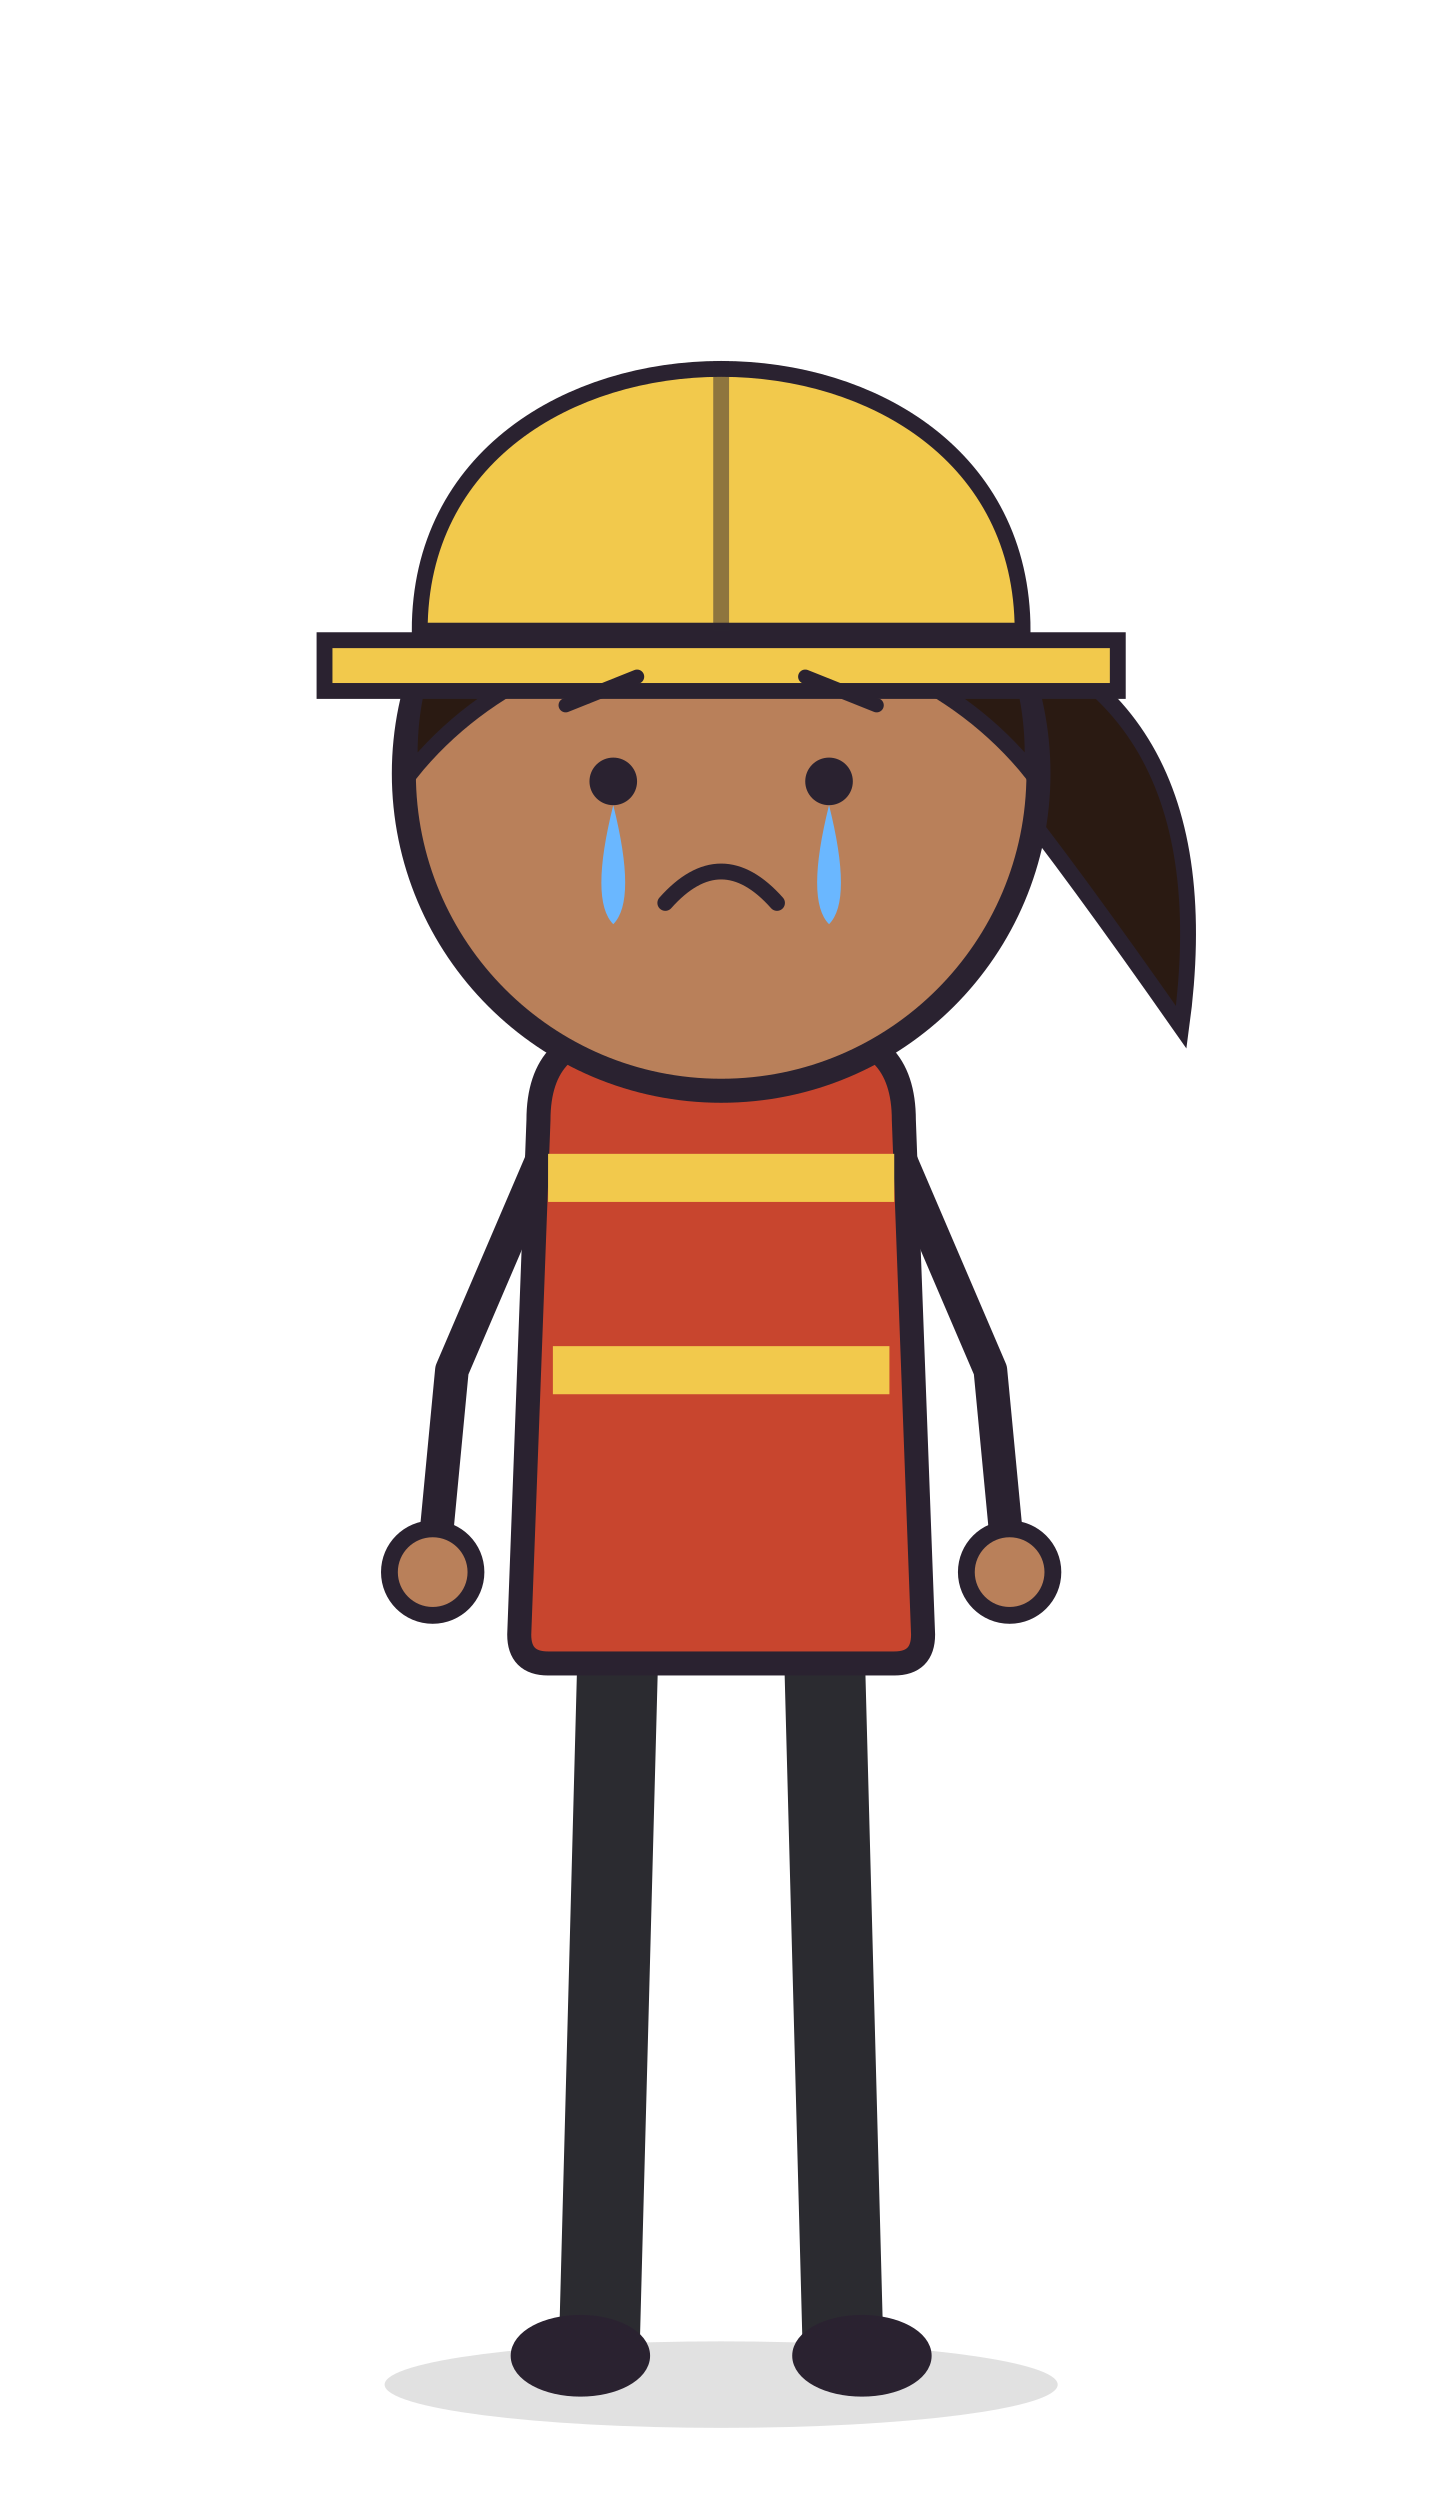
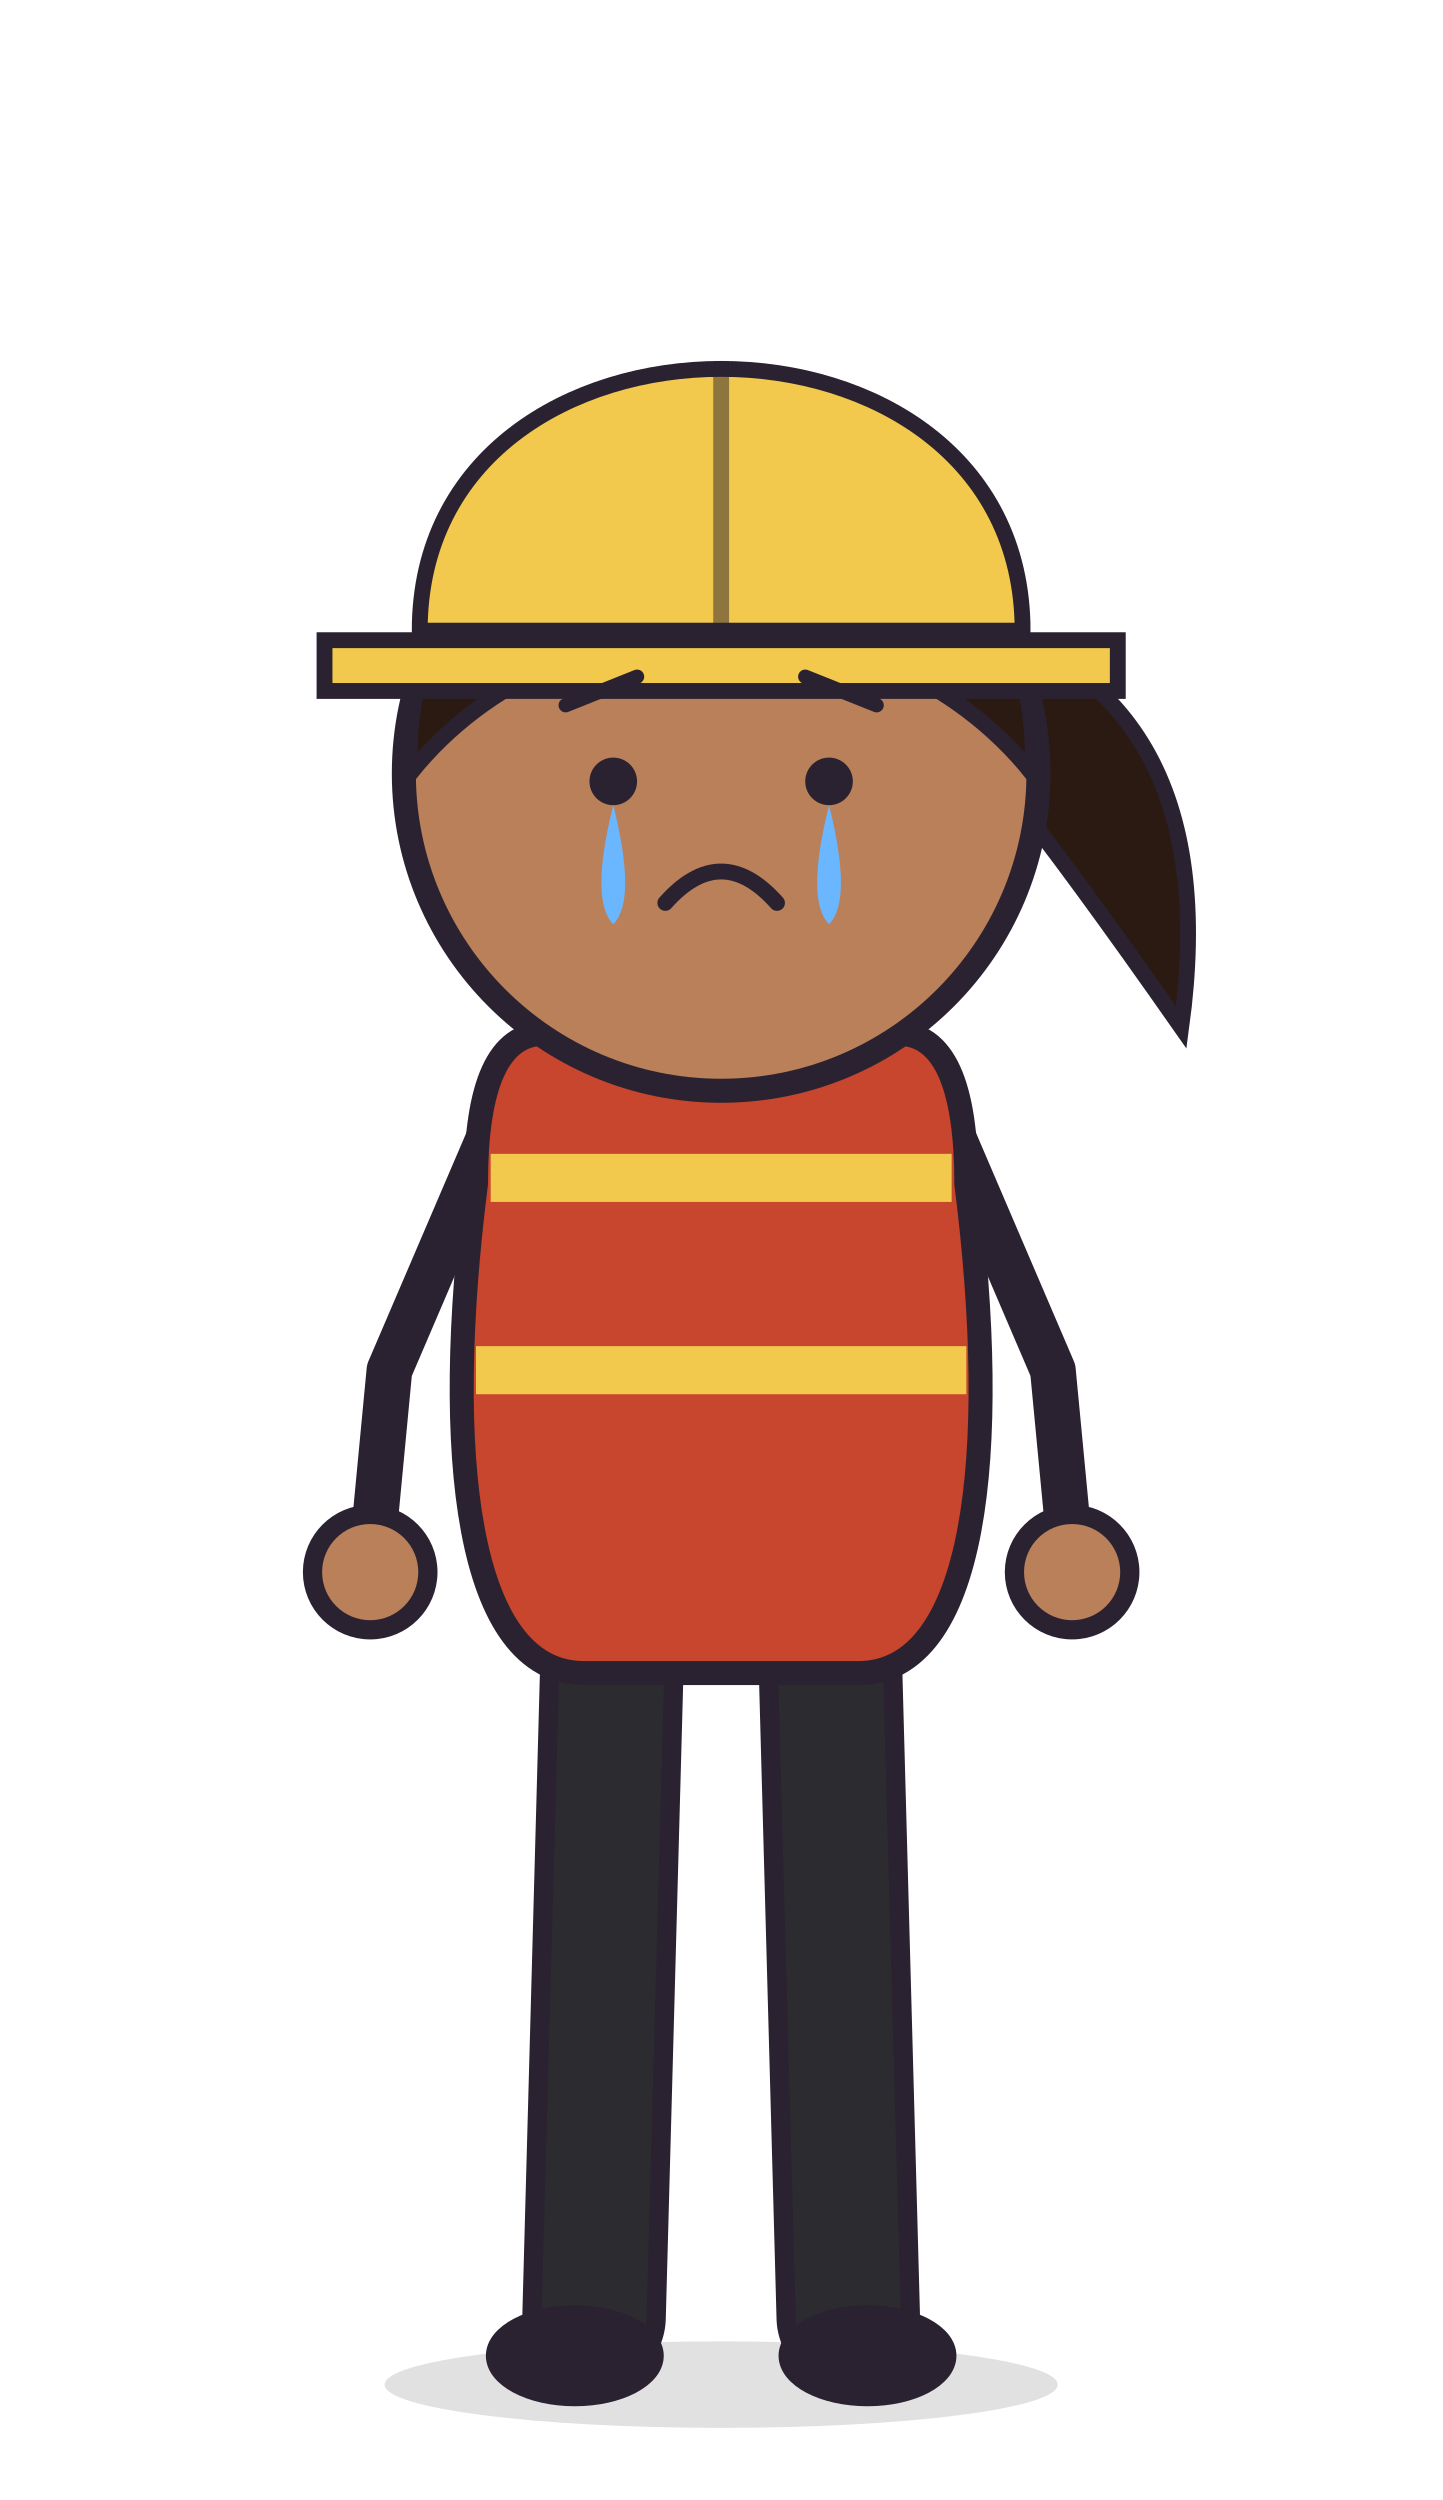
<svg xmlns="http://www.w3.org/2000/svg" viewBox="0 0 300 520" width="300" height="520">
  <ellipse cx="150" cy="496" rx="70" ry="9" fill="#000" opacity="0.12" />
-   <path d="M128.72 336 L124.72 486" stroke="#2b2b30" stroke-width="16.8" stroke-linecap="round" />
-   <path d="M171.28 336 L175.28 486" stroke="#2b2b30" stroke-width="16.8" stroke-linecap="round" />
-   <ellipse cx="120.72" cy="490" rx="13" ry="7" fill="#2a2230" stroke="#2a2230" stroke-width="3" />
-   <ellipse cx="179.28" cy="490" rx="13" ry="7" fill="#2a2230" stroke="#2a2230" stroke-width="3" />
-   <path d="M118 229 L94 285 L90 327" stroke="#2a2230" stroke-width="7" stroke-linecap="round" stroke-linejoin="round" fill="none" />
-   <path d="M182 229 L206 285 L210 327" stroke="#2a2230" stroke-width="7" stroke-linecap="round" stroke-linejoin="round" fill="none" />
-   <circle cx="90" cy="327" r="9" fill="#b9805a" stroke="#2a2230" stroke-width="3.5" />
-   <circle cx="210" cy="327" r="9" fill="#b9805a" stroke="#2a2230" stroke-width="3.5" />
-   <path d="M112 233 q0 -18 18 -18 h40 q18 0 18 18 L192 340 q0 6 -6 6 h-72 q-6 0 -6 -6 z" fill="#c8452e" stroke="#2a2230" stroke-width="5" />
-   <path d="M114 245 h72 M115 285 h70" stroke="#f2c94c" stroke-width="10" />
+   <path d="M127.56 336 L123.56 482 M172.44 336 L176.44 482" stroke="#2a2230" stroke-width="29.85" stroke-linecap="round" />
+   <path d="M127.56 336 L123.56 482 M172.44 336 L176.44 482" stroke="#2b2b30" stroke-width="21.85" stroke-linecap="round" />
+   <ellipse cx="119.56" cy="490" rx="17" ry="9" fill="#2a2230" stroke="#2a2230" stroke-width="3" />
+   <ellipse cx="180.44" cy="490" rx="17" ry="9" fill="#2a2230" stroke="#2a2230" stroke-width="3" />
+   <path d="M105 229 L81 285 L77 327" stroke="#2a2230" stroke-width="9.5" stroke-linecap="round" stroke-linejoin="round" fill="none" />
+   <path d="M195 229 L219 285 L223 327" stroke="#2a2230" stroke-width="9.5" stroke-linecap="round" stroke-linejoin="round" fill="none" />
+   <circle cx="77" cy="327" r="12" fill="#b9805a" stroke="#2a2230" stroke-width="4" />
+   <circle cx="223" cy="327" r="12" fill="#b9805a" stroke="#2a2230" stroke-width="4" />
+   <path d="M113.28 215 Q99 215 99 246.25 C91.86 302.5 96.96 348 121.44 348 H178.56 C203.04 348 208.14 302.5 201 246.25 Q201 215 186.72 215 z" fill="#c8452e" stroke="#2a2230" stroke-width="5" />
+   <path d="M102.06 245 h95.88 M99 285 h102" stroke="#f2c94c" stroke-width="10" />
  <path d="M196.2 127.88 q59.4 13.2 49.5 85.8 q-23.1 -33 -36.3 -49.5 z" fill="#2a1a12" stroke="#2a2230" stroke-width="3.3" />
  <circle cx="150" cy="160.88" r="66" fill="#b9805a" stroke="#2a2230" stroke-width="5" />
  <path d="M85.32 160.88 C80.7 78.38, 219.3 78.38, 214.68 160.88 C183 121.28, 117 121.28, 85.32 160.88 z" fill="#2a1a12" stroke="#2a2230" stroke-width="3.3" />
  <path d="M87.3 131.18 C87.3 58.58, 212.7 58.58, 212.7 131.18 z" fill="#f2c94c" stroke="#2a2230" stroke-width="3.3" />
  <path d="M67.5 133.16 h165 v10.56 h-165 z" fill="#f2c94c" stroke="#2a2230" stroke-width="3.3" />
  <path d="M150 75.08 v56.1" stroke="#2a2230" stroke-width="3.3" opacity="0.5" />
  <circle cx="127.56" cy="162.53" r="4.95" fill="#2a2230" />
  <circle cx="172.44" cy="162.53" r="4.95" fill="#2a2230" />
  <path d="M117.66 146.69 l14.85 -5.94 M182.34 146.69 l-14.85 -5.94" stroke="#2a2230" stroke-width="2.97" stroke-linecap="round" />
  <path d="M138.384 187.808 q11.616 -13.068 23.232 0" stroke="#2a2230" stroke-width="3.3" fill="none" stroke-linecap="round" />
  <path d="M127.56 167.48 q-4.95 19.8 0 24.75 q4.95 -4.95 0 -24.75" fill="#6ab7ff" />
  <path d="M172.44 167.48 q-4.95 19.8 0 24.75 q4.95 -4.95 0 -24.75" fill="#6ab7ff" />
</svg>
